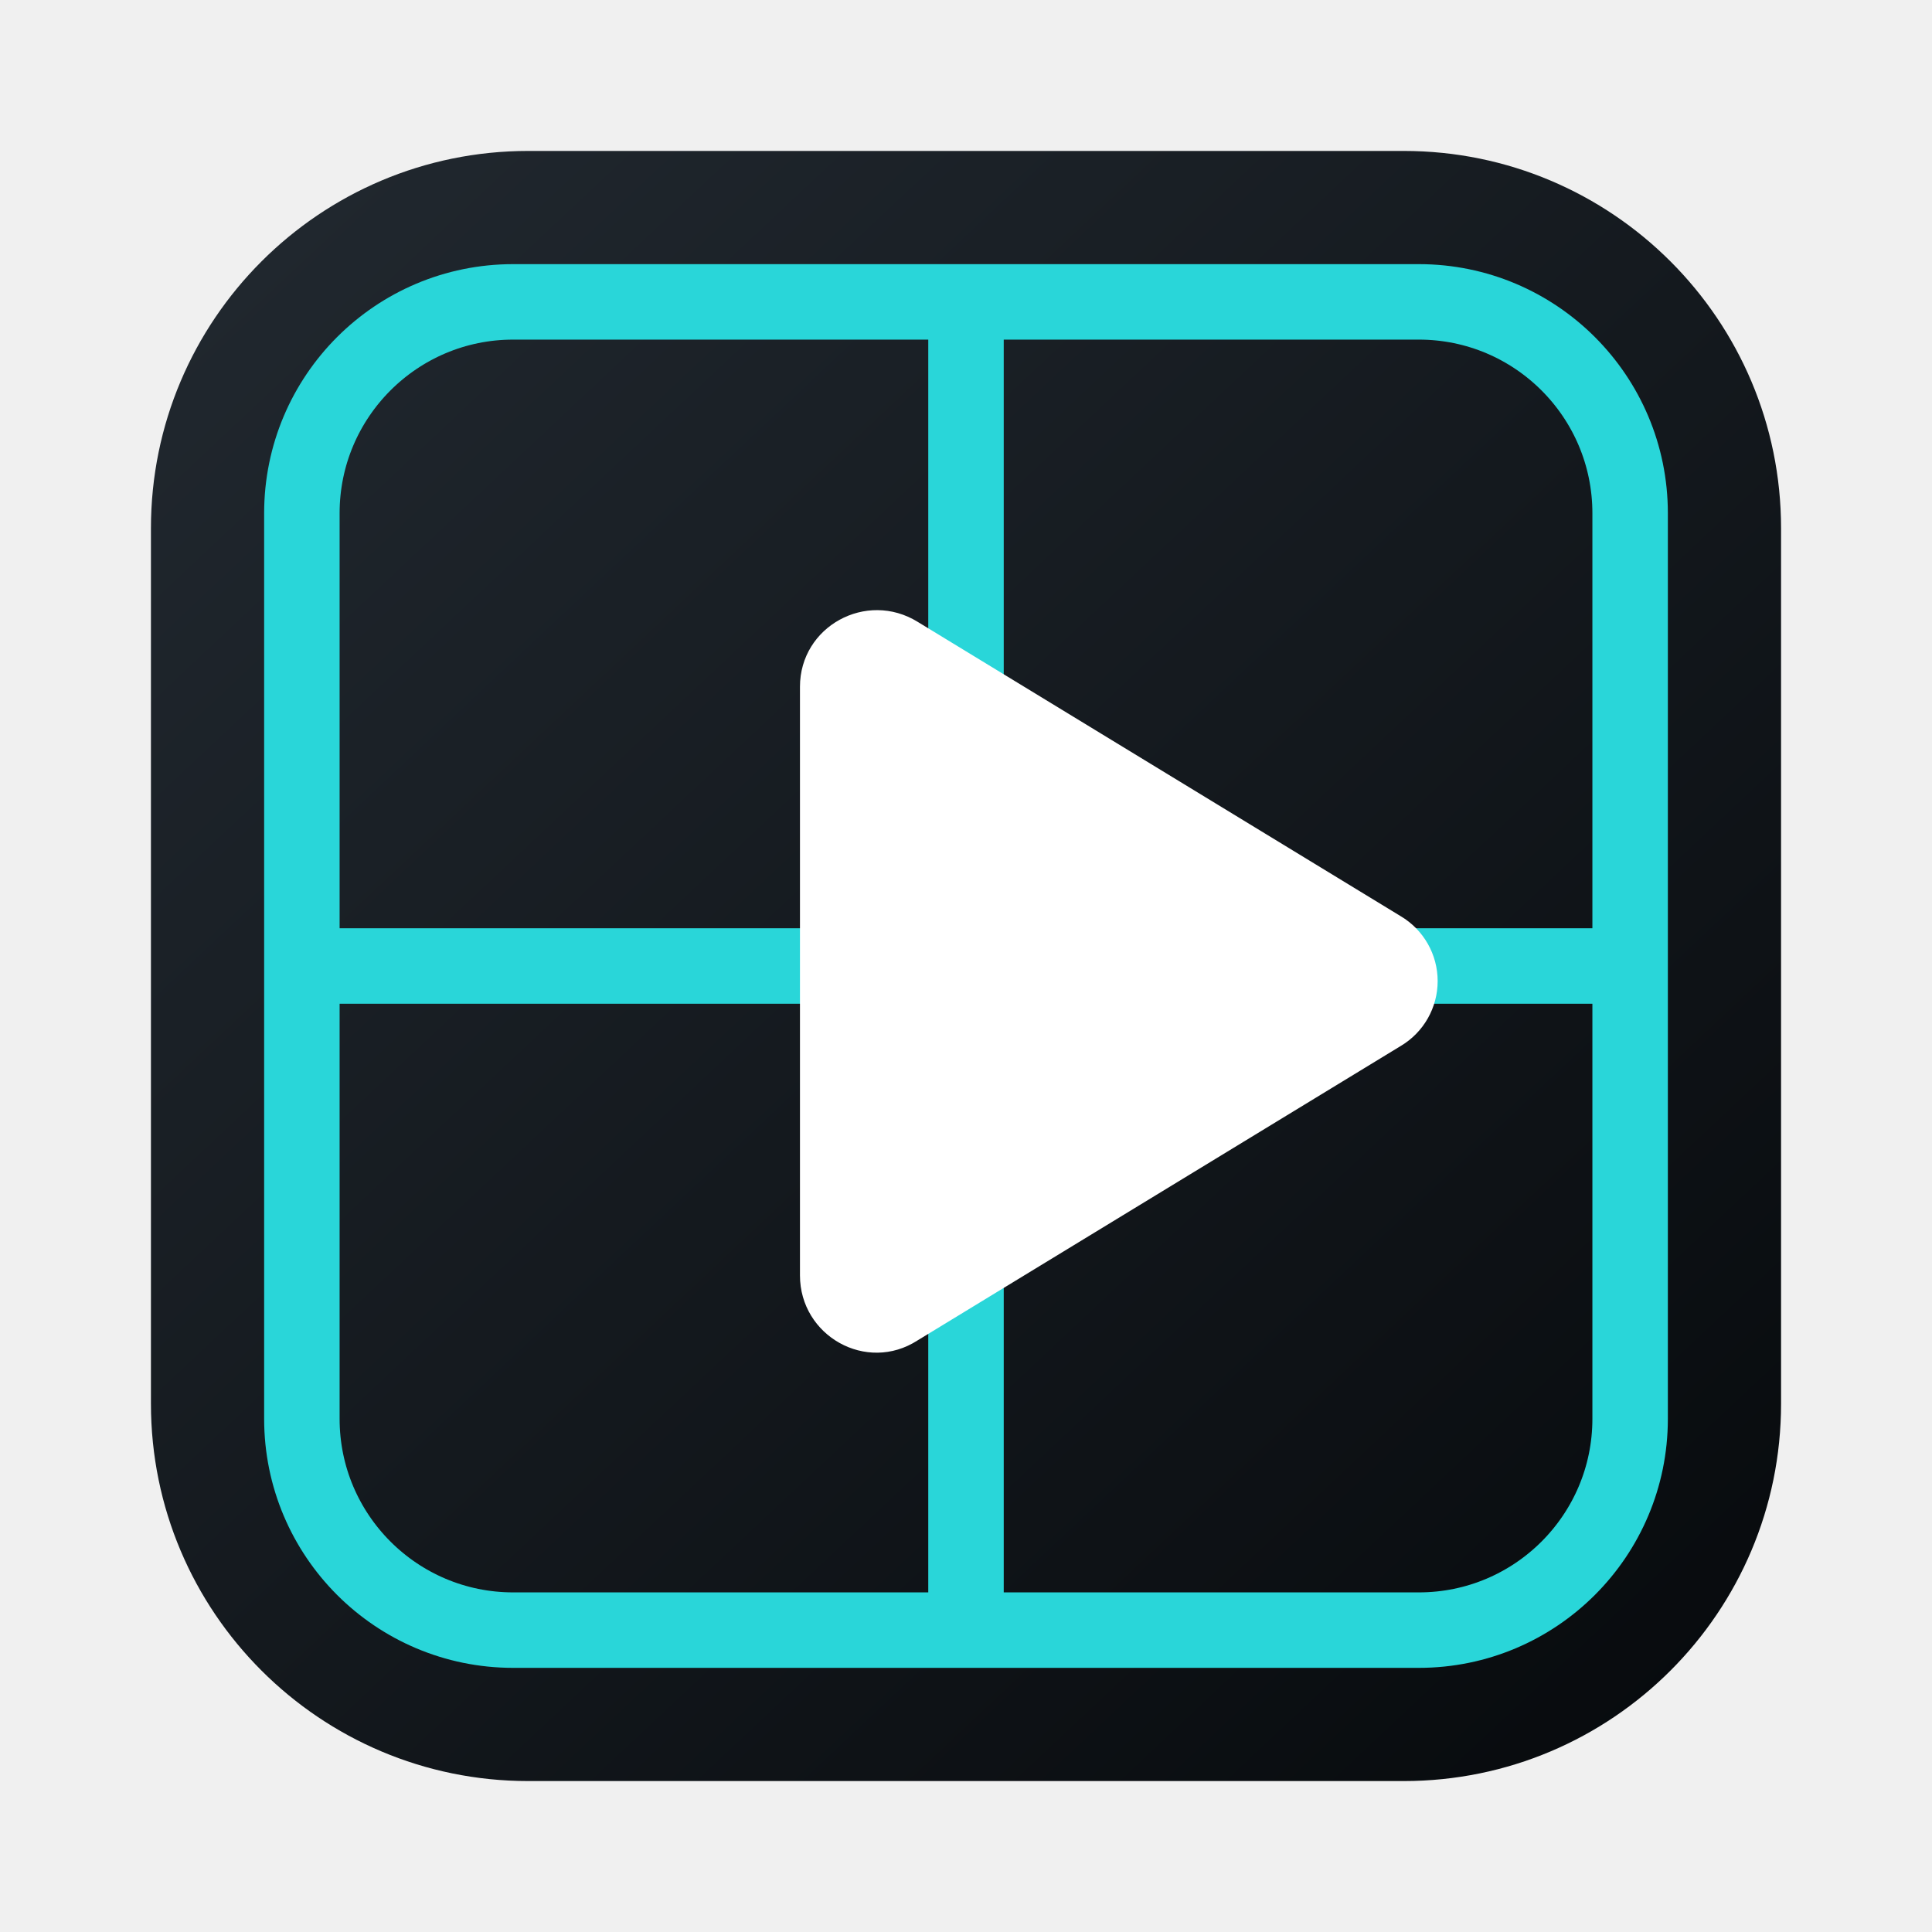
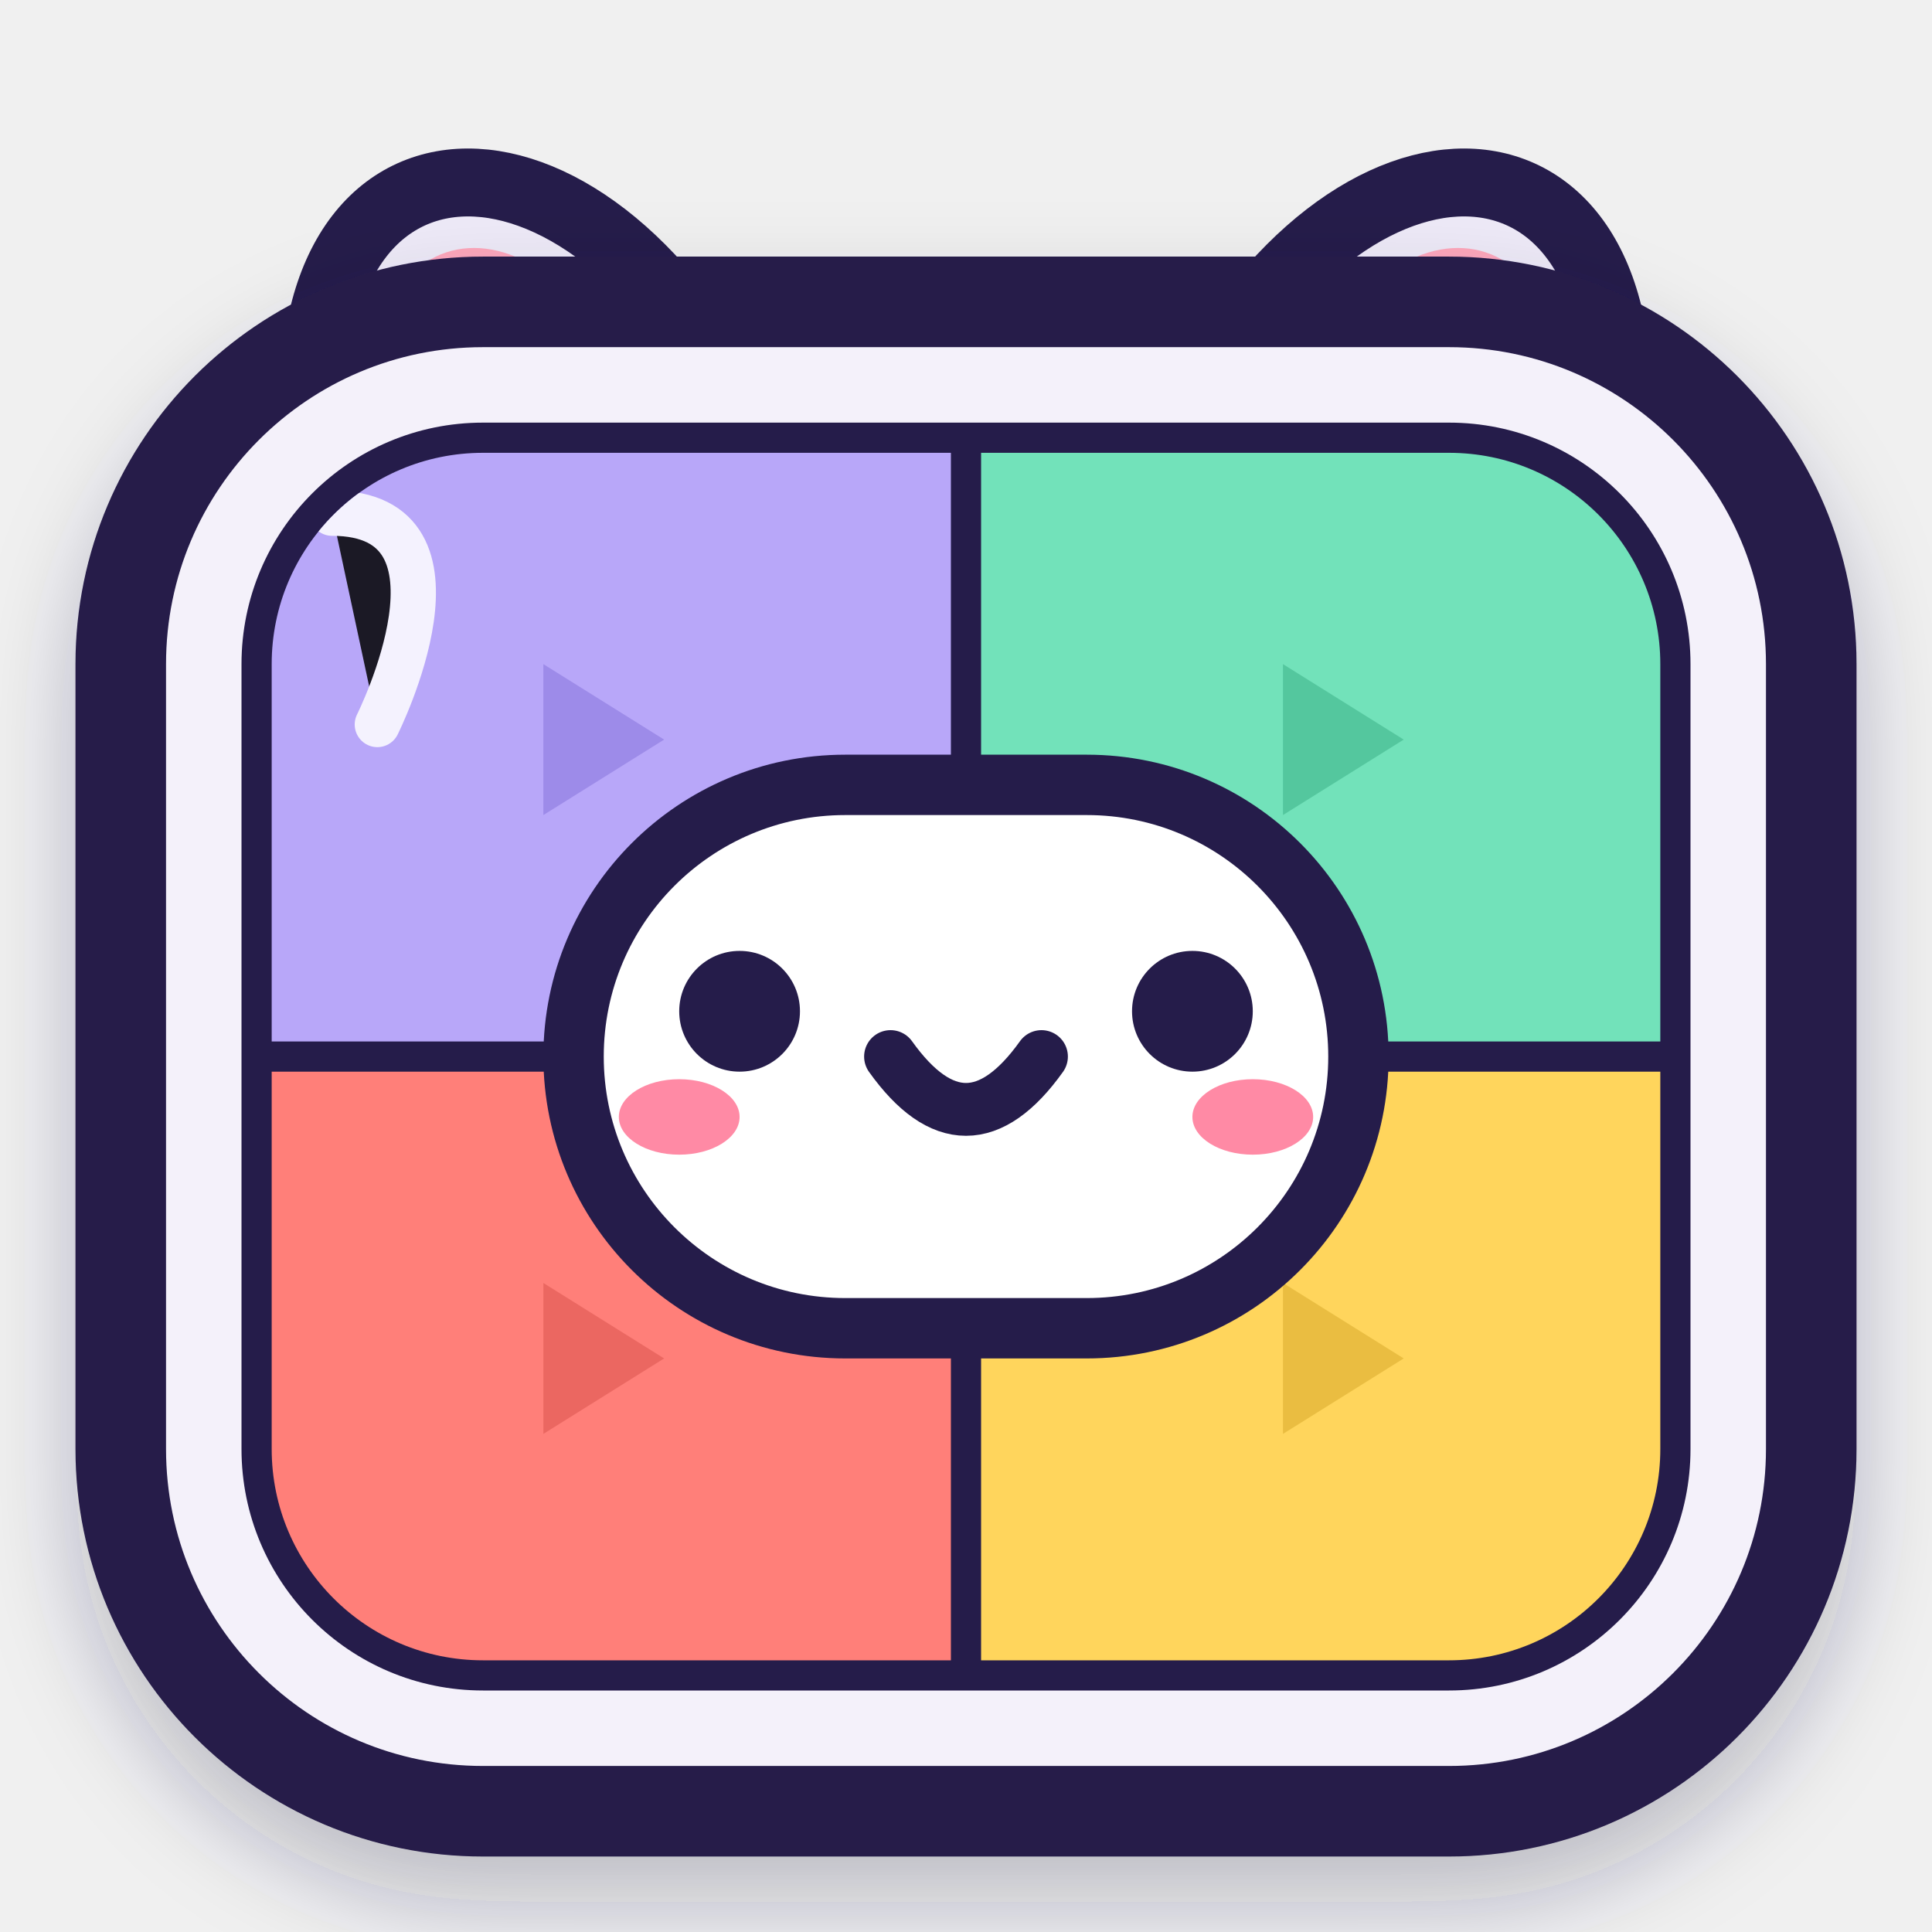
<svg xmlns="http://www.w3.org/2000/svg" viewBox="0 0 128 128" role="img" aria-labelledby="title desc">
  <defs>
-     <linearGradient id="screen" x1="18" y1="16" x2="110" y2="114" gradientUnits="userSpaceOnUse">
-       <stop stop-color="#20272e" />
-       <stop offset="1" stop-color="#080b0e" />
-     </linearGradient>
+     <filter id="soft-shadow" x="-10%" y="-10%" width="120%" height="120%">
+       <feDropShadow dx="0" dy="3" stdDeviation="3" flood-color="#1e1b4b" flood-opacity="0.25" />
+     </filter>
  </defs>
-   <rect x="10" y="10" width="108" height="108" rx="25" fill="url(#screen)" />
-   <rect x="20" y="20" width="88" height="88" rx="14" fill="none" stroke="#29d6d9" stroke-width="5" />
-   <path d="M64 21v86M21 64h86" fill="none" stroke="#29d6d9" stroke-width="5" />
-   <path d="M53 45.5c0-4 4.4-6.4 7.8-4.3l32 19.5a5 5 0 0 1 0 8.6l-32 19.5C57.4 91 53 88.5 53 84.5z" fill="#fff" />
+   <path d="M22 36 C16 10, 34 5, 46 22 Z" fill="#eeeaf8" stroke="#251c4a" stroke-width="4.5" stroke-linejoin="round" />
+   <path d="M25 34 C21 15, 34 11, 41 24 Z" fill="#ffa8bc" />
+   <path d="M106 36 C112 10, 94 5, 82 22 Z" fill="#eeeaf8" stroke="#251c4a" stroke-width="4.5" stroke-linejoin="round" />
+   <path d="M103 34 C107 15, 94 11, 87 24 Z" fill="#ffa8bc" />
+   <rect x="8" y="20" width="112" height="100" rx="24" fill="#f4f1fa" stroke="#251c4a" stroke-width="6" filter="url(#soft-shadow)" />
+   <rect x="16" y="28" width="96" height="84" rx="16" fill="#251c4a" />
+   <g clip-path="url(#screen-clip)">
+     <clipPath id="screen-clip">
+       <rect x="18" y="30" width="92" height="80" rx="14" />
+     </clipPath>
+     <rect x="18" y="30" width="45" height="39" fill="#b8a7f9" />
+     <rect x="65" y="30" width="45" height="39" fill="#72e2ba" />
+     <rect x="18" y="71" width="45" height="39" fill="#ff7f79" />
+     <rect x="65" y="71" width="45" height="39" fill="#ffd55c" />
+     <polygon points="36,44 36,54 44,49" fill="#8f7ce0" opacity="0.65" />
+     <polygon points="85,44 85,54 93,49" fill="#44b88f" opacity="0.65" />
+     <polygon points="36,85 36,95 44,90" fill="#e05b54" opacity="0.65" />
+     <polygon points="85,85 85,95 93,90" fill="#deb133" opacity="0.65" />
+     <path d="M22 34 C32 34, 25 48, 25 48" stroke="#ffffff" stroke-width="3" stroke-linecap="round" opacity="0.85" />
+   </g>
+   <rect x="38" y="52" width="52" height="36" rx="18" fill="#ffffff" stroke="#251c4a" stroke-width="4" />
+   <circle cx="49" cy="67" r="4" fill="#251c4a" />
+   <circle cx="79" cy="67" r="4" fill="#251c4a" />
+   <ellipse cx="45" cy="74" rx="4" ry="2.5" fill="#ff8aa5" />
+   <ellipse cx="83" cy="74" rx="4" ry="2.5" fill="#ff8aa5" />
+   <path d="M59 70 Q64 77 69 70" fill="none" stroke="#251c4a" stroke-width="3.5" stroke-linecap="round" />
</svg>
